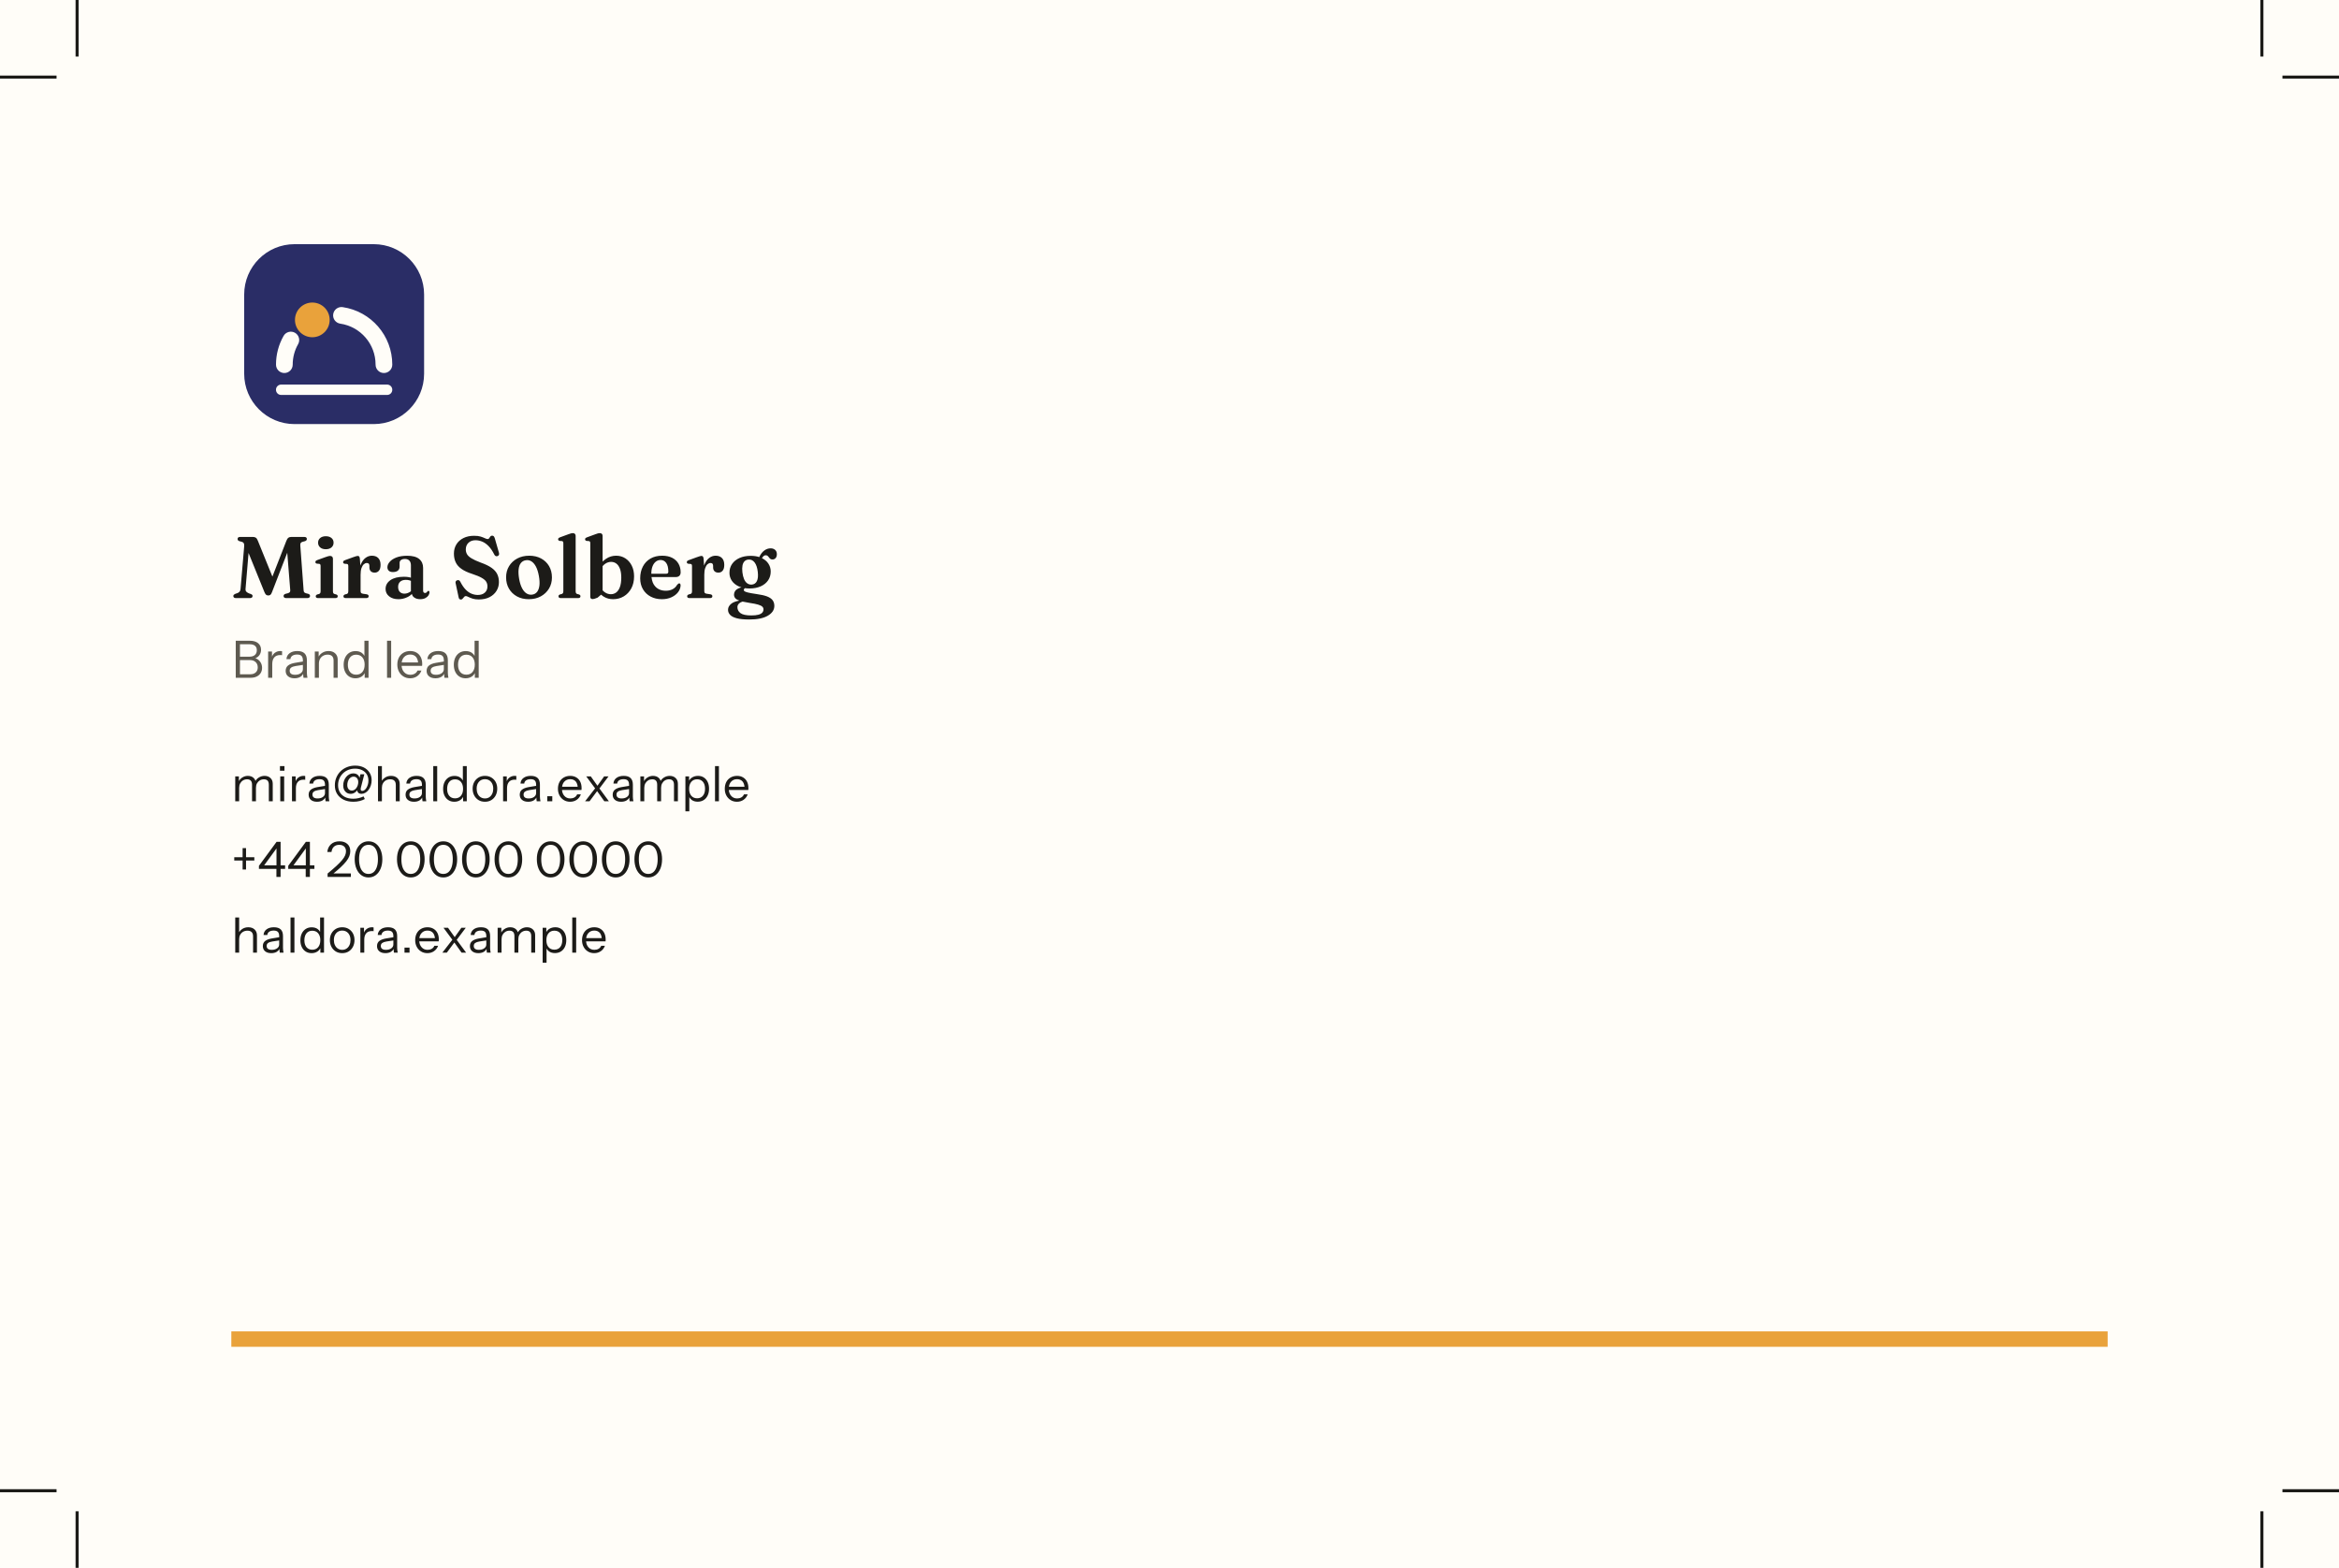
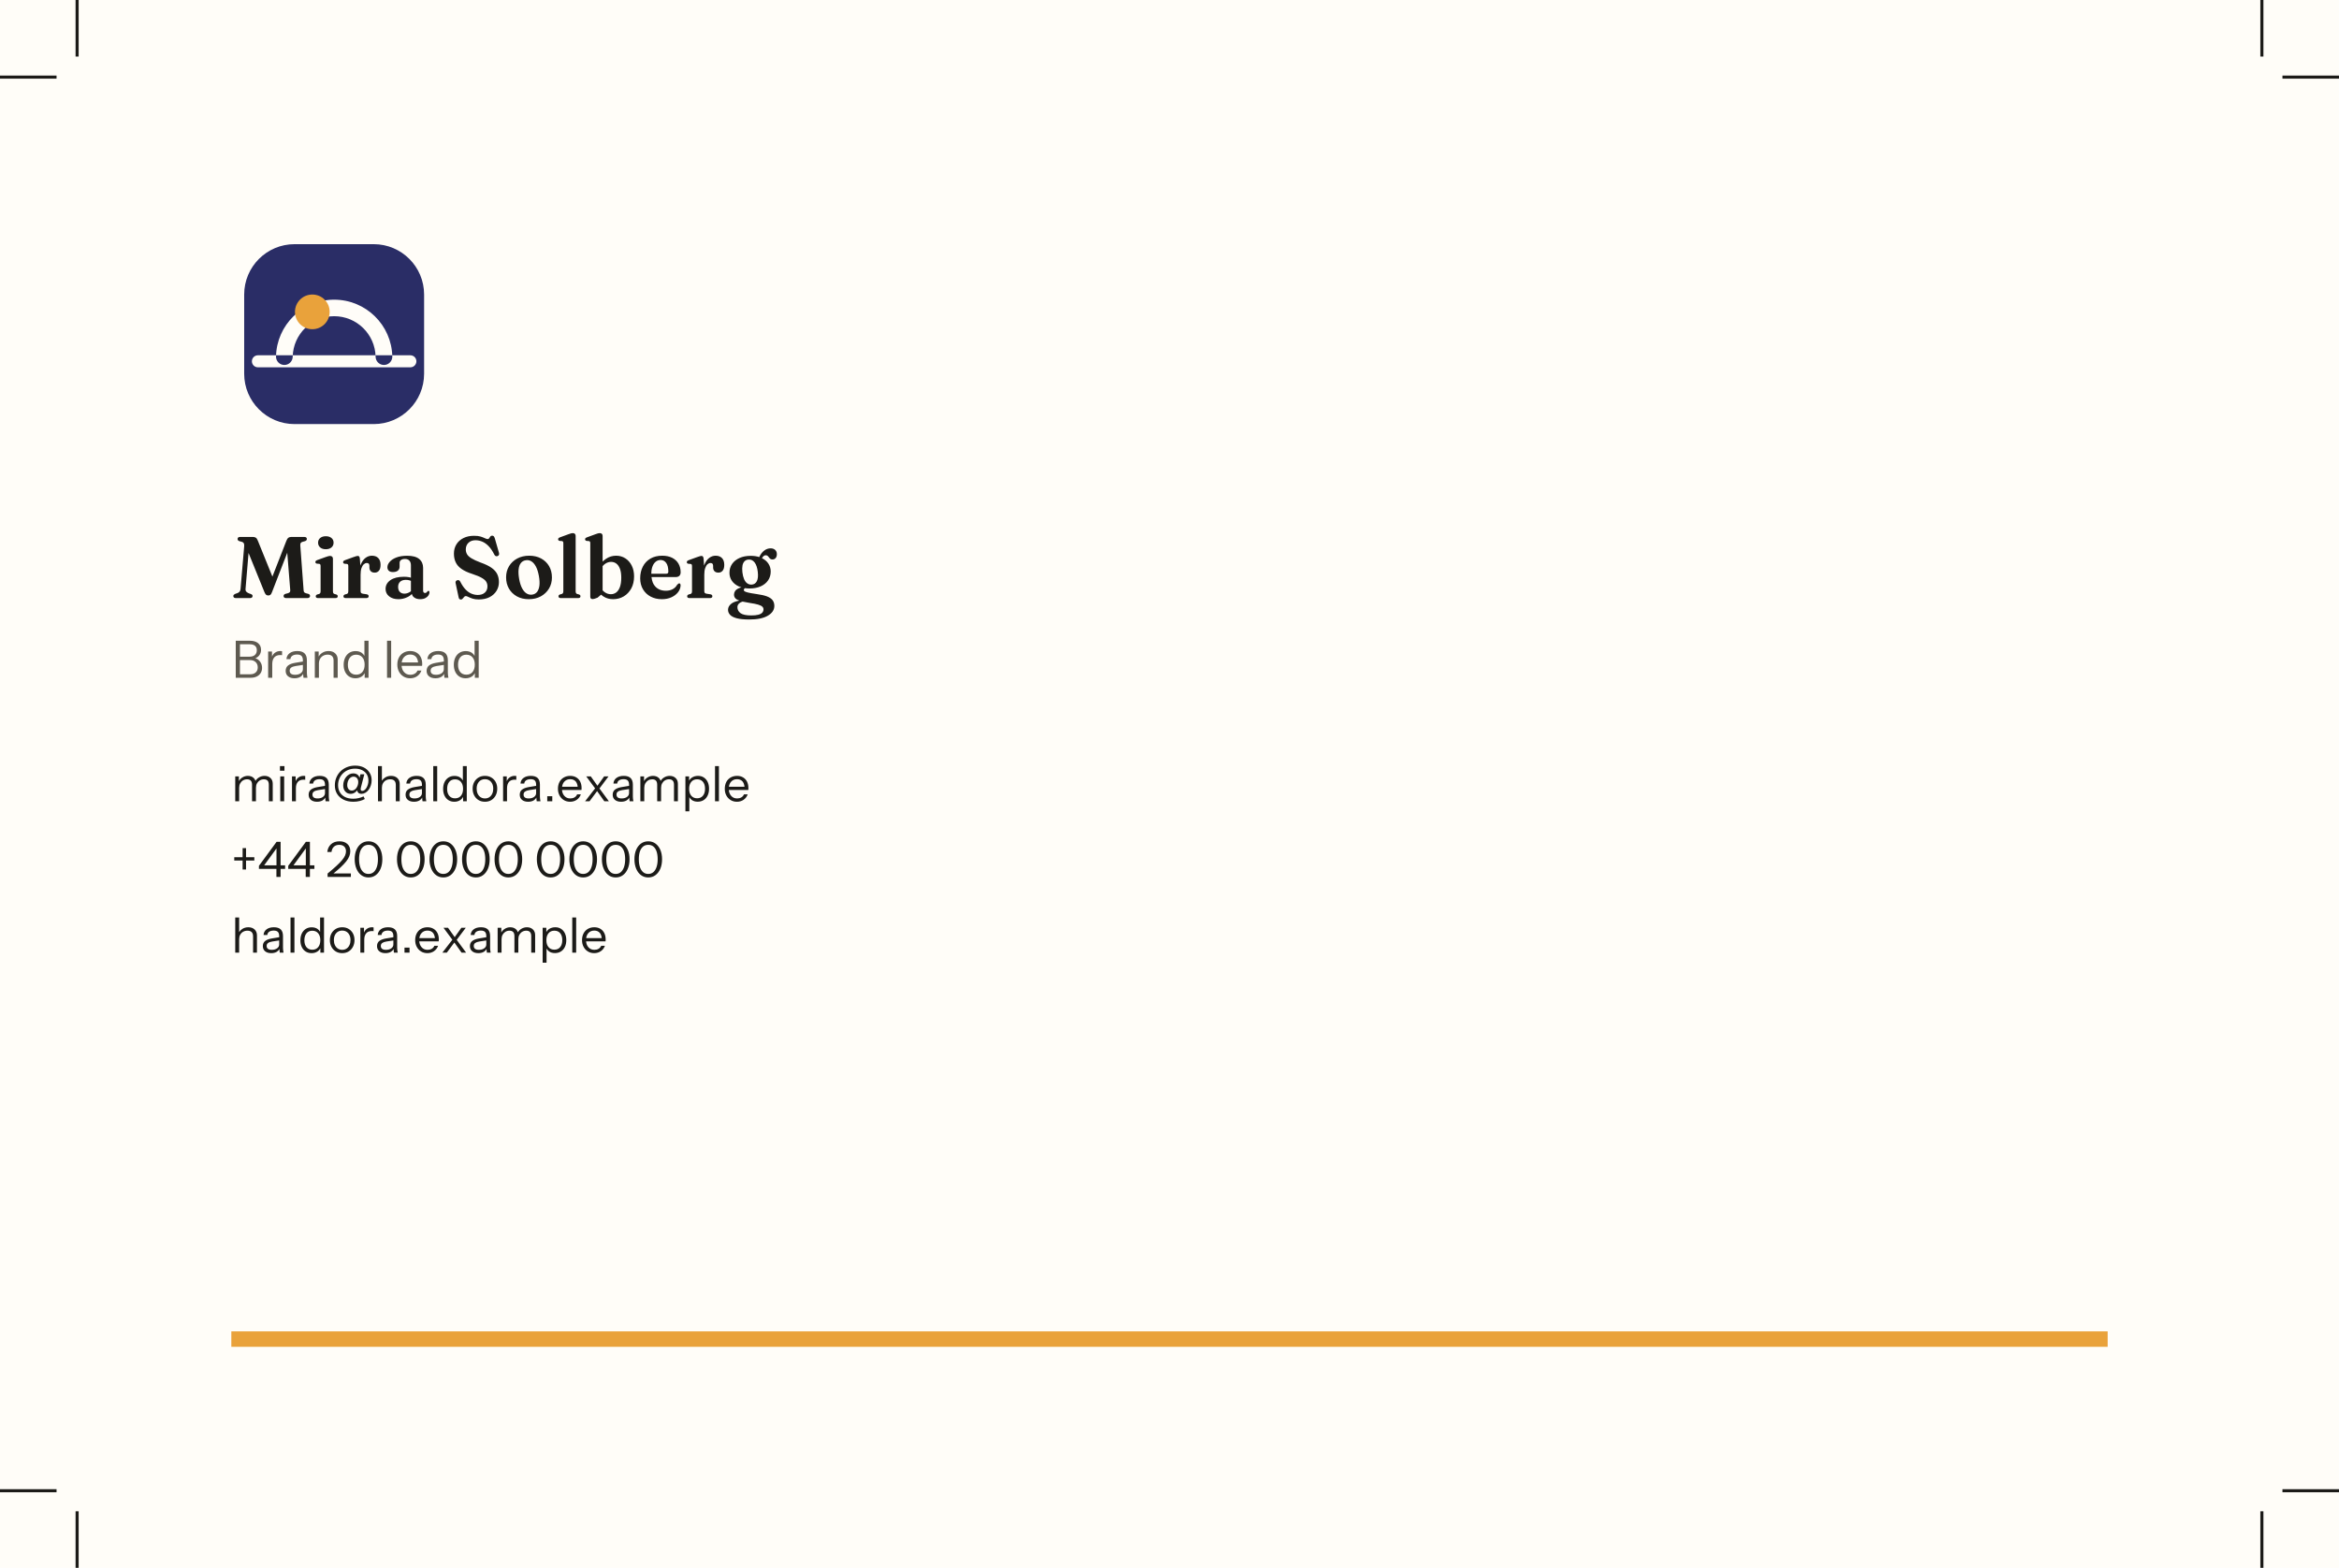
<svg xmlns="http://www.w3.org/2000/svg" width="910" height="610" viewBox="0 0 910 610">
  <path fill="#fffdf8" d="M0 0h910v610H0Z" />
-   <path fill="#2a2d66" fill-rule="evenodd" d="M114.6 95h30.8a19.6 19.6 0 0 1 19.6 19.6v30.8a19.6 19.6 0 0 1-19.6 19.6h-30.8A19.6 19.6 0 0 1 95 145.4v-30.8A19.6 19.6 0 0 1 114.6 95m-7.22 46.88a22.6 22.6 0 0 1 2.95-11.19 3.25 3.25 0 0 1 5.65 3.22 16 16 0 0 0-2.1 7.97 3.25 3.25 0 0 1-6.5 0m25.92-22.39a22.6 22.6 0 0 1 19.32 22.39 3.25 3.25 0 0 1-6.5 0 16.1 16.1 0 0 0-13.77-15.96 3.25 3.25 0 0 1 .95-6.43m-23.91 30.14h41.22a2 2 0 0 1 2.01 2.01 2 2 0 0 1-2.01 2.02h-41.22a2 2 0 0 1-2.02-2.02 2 2 0 0 1 2.02-2.01" />
-   <path fill="#e9a23b" d="M114.76 124.46a6.75 6.75 0 1 0 13.5 0 6.75 6.75 0 1 0-13.5 0" />
+   <path fill="#2a2d66" fill-rule="evenodd" d="M114.6 95h30.8a19.6 19.6 0 0 1 19.6 19.6v30.8a19.6 19.6 0 0 1-19.6 19.6h-30.8A19.6 19.6 0 0 1 95 145.4v-30.8A19.6 19.6 0 0 1 114.6 95m-7.22 43.75a22.63 22.63 0 0 1 45.25 0 3.25 3.25 0 0 1-6.5 0 16.13 16.13 0 0 0-32.25 0 3.25 3.25 0 0 1-6.5 0m-7.04-.52h59.32a2.34 2.34 0 0 1 2.34 2.34 2.34 2.34 0 0 1-2.34 2.34h-59.32a2.34 2.34 0 0 1-2.34-2.34 2.34 2.34 0 0 1 2.34-2.34" />
+   <path fill="#e9a23b" d="M114.76 121.34a6.75 6.75 0 1 0 13.5 0 6.75 6.75 0 1 0-13.5 0" />
  <path fill="#1c1b18" d="m100.32 210.38 5.66 13.96 5.42-13.89q.33-.87.78-1.21t1.23-.34h4.91q.53 0 .79.2.27.21.27.58 0 .32-.18.54-.18.21-.55.33l-.87.24q-.58.15-.78.46-.21.3-.17.98l1.29 17.39q.03.58.24.82.22.24.73.39l.85.22q.35.12.52.32.16.21.16.51 0 .34-.26.58-.25.24-.78.24h-8.19q-.53 0-.79-.21-.27-.22-.27-.57 0-.31.16-.52.17-.21.57-.35l.87-.22q.6-.17.81-.43.21-.25.18-.78l-1.16-14.57-5.93 15.32q-.31.82-.63 1.06t-.77.25q-.32 0-.59-.09-.27-.1-.5-.39t-.49-.9l-6.15-15.16-1.17 13.97q-.06.73.31 1.11.37.37 1.01.64l.83.29q.28.12.43.28t.15.45q0 .38-.25.6-.26.22-.78.22h-5.41q-.53 0-.78-.21-.26-.22-.26-.57 0-.36.22-.55t.58-.34l.68-.23q.58-.19.93-.58t.4-1.12L95 212.54q.07-.8-.16-1.2t-.81-.55l-.83-.22q-.39-.12-.58-.33-.19-.2-.19-.54 0-.8 1.07-.8h4.85q.73 0 1.18.3.45.29.79 1.18m29.21 6.99v12.61q0 .53.14.77.14.25.45.35l.65.17q.32.1.47.28.16.18.16.45 0 .33-.23.51-.22.19-.71.19h-6.7q-.47 0-.7-.19-.22-.18-.22-.51 0-.25.16-.43.15-.18.47-.3l.67-.17q.3-.12.45-.36.14-.23.14-.76v-9.74q0-.44-.13-.63-.12-.19-.41-.24l-.9-.07q-.31-.06-.45-.22-.13-.15-.13-.39 0-.29.16-.46t.62-.34l3.16-1.15q.66-.24 1.06-.34t.68-.11q.57 0 .85.3t.29.78m-2.78-3.68q-1.36 0-2.18-.7-.82-.71-.82-1.85t.82-1.82 2.18-.69q1.38 0 2.21.69.82.68.82 1.82t-.82 1.85q-.83.7-2.21.7m13.26 3.69.19 2.67.19-.49q.7-1.67 1.83-2.51t2.45-.84q1.62 0 2.5.92.89.92.89 2.63 0 1.53-.63 2.28t-1.64.75-1.54-.55q-.53-.54-.53-1.51v-.61q-.02-.54-.25-.81-.24-.26-.79-.26-.59 0-1.14.49-.56.49-.91 1.5-.34 1-.34 2.56v6.36q0 .5.19.73.2.22.71.31l1.46.22q.39.07.59.26.19.18.19.51 0 .34-.25.52-.24.19-.7.19h-7.94q-.48 0-.7-.19-.22-.18-.22-.51 0-.25.16-.43.15-.18.47-.3l.66-.17q.31-.1.45-.35t.15-.77v-9.71q0-.44-.13-.63-.13-.18-.41-.23l-.91-.07q-.3-.07-.44-.22-.13-.16-.13-.39 0-.29.17-.46t.61-.34l3.09-1.13q.84-.32 1.23-.41.39-.1.61-.1.37 0 .56.25t.25.84m10 11.77q0-2.13 1.9-3.44 1.89-1.31 5.29-1.31 1.11 0 2.01.19.34.07.66.17v-4.79q0-1.19-.6-1.85-.61-.65-1.71-.65-1 0-1.55.42-.54.43-.54 1.06v1.49q0 1.02-.68 1.58-.68.55-1.92.55-1.06 0-1.6-.5-.55-.51-.55-1.37 0-1.07.89-2.1.88-1.03 2.6-1.7t4.23-.67q3.13 0 4.65 1.26 1.52 1.27 1.52 3.43v8.84q0 .47.2.71.19.24.55.24t.56-.18.33-.36q.08-.12.18-.2t.26-.08q.2 0 .3.16.1.15.1.41 0 .57-.39 1.19-.4.61-1.19 1.04t-1.98.44q-1.52 0-2.42-.7-.7-.51-.87-1.35-.78.82-1.88 1.31-1.58.74-3.35.74-2.23 0-3.61-1.11-1.39-1.11-1.39-2.87m9.86.88v-4.05q-.34-.13-.68-.22-.61-.15-1.31-.15-1.41 0-2.2.72-.79.73-.79 2 0 1.28.67 1.96t1.74.68q.92 0 1.77-.43.43-.2.8-.51m26.37 3.2q-1.4 0-2.4-.33-1-.34-1.64-.66t-.94-.32q-.34 0-.57.2t-.41.47q-.2.26-.42.47t-.54.2q-.36 0-.59-.21t-.31-.71l-1.18-5.54q-.06-.37.1-.65.16-.27.53-.39.41-.13.72.02.3.15.52.6.97 1.9 2.07 3.02t2.29 1.6 2.43.48q1.73 0 2.73-.91 1.01-.9 1.01-2.41.01-.99-.45-1.78-.45-.79-1.73-1.53-1.27-.75-3.77-1.57-2.59-.83-4.14-1.93-1.56-1.09-2.25-2.56-.7-1.46-.7-3.4 0-2.05.98-3.62.97-1.56 2.75-2.44t4.16-.87q1.53 0 2.53.31 1 .32 1.65.64t1.07.32q.37 0 .58-.33t.44-.66.71-.33q.38 0 .62.23.25.24.44.89l1.6 5.57q.13.45-.03.8-.16.34-.55.46-.39.14-.71-.02t-.52-.56q-1.05-2.1-2.25-3.32t-2.47-1.74-2.59-.53q-1.73 0-2.76 1-1.03.99-1.03 2.59 0 .97.45 1.8t1.71 1.62 3.64 1.68q2.63.93 4.19 2.02t2.23 2.46.67 3.13q0 1.86-.94 3.39t-2.68 2.44-4.25.91m19.65-17.02q2.63 0 4.62 1.07t3.11 2.98 1.11 4.45q0 2.4-1.15 4.3t-3.17 3.01-4.69 1.11q-2.62 0-4.6-1.09t-3.1-3-1.12-4.42q0-2.43 1.14-4.32 1.15-1.9 3.17-2.99t4.68-1.1m1.21 15.13q1.15-.17 1.86-1.06.7-.9.9-2.46.19-1.56-.21-3.76t-1.14-3.61-1.77-2.05-2.21-.42q-1.17.18-1.88 1.08-.71.89-.88 2.45-.18 1.55.21 3.76.39 2.18 1.14 3.6t1.77 2.04 2.21.43m16.86-22.83v21.47q0 .53.14.77.15.25.46.35l.64.17q.32.1.48.28t.15.45q0 .33-.22.51-.22.19-.72.19h-6.69q-.48 0-.7-.19-.22-.18-.22-.51 0-.25.15-.43t.48-.3l.66-.17q.31-.12.45-.36t.15-.76v-18.62q0-.42-.13-.61-.13-.18-.42-.24l-.9-.06q-.31-.09-.44-.24-.14-.15-.14-.39 0-.27.17-.44t.61-.34l3.17-1.16q.68-.26 1.07-.36t.68-.1q.56 0 .84.3t.28.79m10.49 0v9.99q.66-.64 1.38-1.12 1.75-1.17 3.87-1.17 2.01 0 3.59 1.02t2.49 2.83.91 4.17q0 2.71-1.08 4.7t-2.93 3.1q-1.86 1.1-4.15 1.1-2.02 0-3.59-.96-.58-.34-1.07-.81l-1.39 1.17q-.85.34-1.23.45-.37.11-.71.11-.39 0-.64-.22t-.25-.68v-20.83q0-.42-.12-.61-.13-.18-.42-.24l-.9-.06q-.31-.09-.44-.24-.14-.15-.14-.39 0-.27.17-.44t.61-.34l3.17-1.16q.68-.26 1.06-.36t.69-.1q.56 0 .84.3t.28.79m0 11.75v9.43q.46.49.97.82 1.03.68 2.24.68 1.17 0 2.08-.68t1.44-2.12.53-3.65q0-2.07-.51-3.43t-1.4-2.03-2.04-.67q-1.22 0-2.29.73-.55.37-1.02.92m30.36 2.39q0 .9-.51 1.39t-1.49.48h-9.34q.24 2.37 1.48 3.68 1.53 1.64 4.1 1.64 1.49 0 2.62-.59 1.14-.6 1.76-1.7.31-.34.49-.46t.36-.12q.28 0 .39.25.12.24.12.58-.06 1.43-1.02 2.65-.95 1.21-2.56 1.94-1.62.74-3.71.74-2.46 0-4.37-1.02-1.9-1.01-2.98-2.84t-1.08-4.27q0-2.57 1.03-4.56t2.95-3.11 4.59-1.12q2.27 0 3.88.82 1.61.83 2.45 2.28.84 1.46.84 3.34m-11.41.58h5.75q.87 0 .87-.78 0-2.25-.82-3.41t-2.19-1.16q-1.06 0-1.87.64-.82.65-1.28 1.84t-.46 2.87m20.34-5.85.18 2.67.19-.49q.7-1.67 1.84-2.51 1.13-.84 2.44-.84 1.62 0 2.5.92.89.92.89 2.63 0 1.53-.63 2.28t-1.63.75q-1.02 0-1.55-.55-.53-.54-.53-1.51v-.61q-.02-.54-.25-.81-.24-.26-.79-.26-.59 0-1.14.49-.56.49-.9 1.5-.35 1-.35 2.56v6.36q0 .5.19.73.2.22.71.31l1.46.22q.39.07.59.26.19.18.19.51 0 .34-.24.52-.25.19-.71.19h-7.94q-.47 0-.7-.19-.22-.18-.22-.51 0-.25.16-.43.15-.18.47-.3l.67-.17q.3-.1.45-.35.14-.24.14-.77v-9.71q0-.44-.13-.63-.12-.18-.41-.23l-.9-.07q-.31-.07-.45-.22-.13-.16-.13-.39 0-.29.17-.46t.61-.34l3.09-1.13q.84-.32 1.23-.41.39-.1.61-.1.37 0 .56.25t.26.84m20.67 13.76q-2.37-.34-3.43-.61t-1.33-.5-.27-.49.22-.51q.08-.1.22-.19.85.12 1.78.12 2.48 0 4.35-.83 1.86-.84 2.88-2.32 1.02-1.49 1.02-3.46 0-1.72-.94-3.11-.88-1.3-2.48-2.08.29-.46.51-.69.41-.43.95-.43.5 0 .78.25.28.24.5.57t.52.57.85.24q.79 0 1.25-.57t.45-1.5q0-1.06-.68-1.66t-1.75-.6q-1.31 0-2.46.85-1.16.85-1.96 2.55-1.46-.48-3.33-.48-2.48 0-4.34.83-1.86.84-2.89 2.32-1.03 1.49-1.03 3.46 0 1.72.94 3.11.95 1.38 2.7 2.18.47.22 1.02.37-.67.16-1.12.38-.97.46-1.37 1.09t-.4 1.34q0 .82.49 1.39.43.53 1.55.94-2.09.42-3.06 1.19-1.31 1.04-1.31 2.38 0 1.09.78 1.95t2.59 1.35 4.89.49q4.74 0 7.25-1.49 2.51-1.48 2.51-3.81 0-1.28-.66-2.18-.65-.9-2.15-1.49-1.51-.58-4.04-.92m-3.2-13.43q1.46-.11 2.4 1.15t1.21 3.64q.27 2.33-.35 3.59t-2.03 1.36q-.97.05-1.72-.49-.75-.53-1.23-1.63-.47-1.1-.66-2.68-.17-1.56.04-2.63t.81-1.66 1.53-.65m-2.31 16.35q1.16.27 2.84.53 2.07.3 3.23.65 1.15.35 1.61.79t.46 1.04q0 .75-.47 1.28-.48.54-1.52.82-1.03.28-2.75.28-2.99 0-4.2-.89-1.21-.9-1.21-2.36 0-.8.68-1.44.5-.46 1.33-.7" />
  <path fill="#5e5a50" d="M97.54 263.7h-5.82v-14.4h5.56q1.98 0 3.13.94t1.15 2.56q0 1.02-.46 1.82t-1.26 1.24q-.24.14-.48.24.38.12.72.32.86.52 1.37 1.41t.51 2.03-.55 2.01-1.55 1.35-2.32.48m-.28-6.88h-3.9v5.52h4.04q1.32 0 2.1-.72t.78-1.94q0-1.3-.82-2.08t-2.2-.78m-.12-6.16h-3.78v4.84h3.68q1.36 0 2.12-.66t.76-1.86q0-1.12-.71-1.72t-2.07-.6m8.78 13.04h-1.6v-10.2h1.5v1.98q.38-.96 1.12-1.5.92-.68 2.12-.68.5 0 .68.08v1.54q-.1-.04-.28-.05l-.44-.01q-1.52 0-2.31.91t-.79 2.61zm13.7 0h-1.54q-.08-.34-.1-.78-.04-.32-.04-.76-.36.74-1.08 1.18-.94.56-2.28.56-1.58 0-2.51-.77t-.93-2.11.92-2.08 2.68-1.04l3.1-.52v-.46q0-1.16-.53-1.71t-1.71-.55q-1.16 0-1.85.47t-.77 1.33h-1.54q.1-1.48 1.24-2.32t2.98-.84q1.9 0 2.82.9t.92 2.7v4.9q0 .44.06.91t.16.99m-1.78-3.36v-1.64l-2.86.44q-1.12.18-1.7.6t-.58 1.22q0 .78.53 1.18t1.57.4q1.34 0 2.19-.61t.85-1.59m6.24 3.36h-1.6v-10.2h1.5v1.94q.52-.92 1.44-1.48 1.06-.66 2.42-.66 1.6 0 2.57.91t.97 2.39v7.1h-1.6v-6.68q0-1.16-.58-1.74t-1.72-.58q-1 0-1.77.44t-1.2 1.22-.43 1.82zm19.3 0h-1.5v-1.82q-.4.82-1.18 1.34-1.02.68-2.42.68-1.38 0-2.41-.66t-1.6-1.84-.57-2.76q0-1.6.58-2.8t1.62-1.86 2.44-.66q1.44 0 2.42.7.64.46 1.02 1.16v-5.88h1.6zm-4.8-1.2q1.54 0 2.41-1.05t.87-2.87q0-1.78-.88-2.82t-2.4-1.04-2.38 1.04-.86 2.88q0 1.8.86 2.83t2.38 1.03m13.6 1.2h-1.6v-14.4h1.6zm7.38.2q-1.46 0-2.58-.69t-1.76-1.89-.64-2.76.63-2.75 1.77-1.85 2.62-.66q1.42 0 2.47.62t1.62 1.74.57 2.64l-.01.38q-.01.18-.05.4h-7.96q.12 1.44.92 2.36.92 1.1 2.48 1.1.98 0 1.72-.43t1.08-1.23h1.52q-.5 1.4-1.67 2.21t-2.73.81m-3.28-6.16h6.38q-.14-1.3-.76-2.1-.82-.98-2.3-.98-1.52 0-2.44 1.04-.72.82-.88 2.04m18.18 5.96h-1.54q-.08-.34-.1-.78-.04-.32-.04-.76-.36.74-1.08 1.18-.94.56-2.28.56-1.58 0-2.51-.77t-.93-2.11.92-2.08 2.68-1.04l3.1-.52v-.46q0-1.16-.53-1.71t-1.71-.55q-1.16 0-1.85.47t-.77 1.33h-1.54q.1-1.48 1.24-2.32t2.98-.84q1.9 0 2.82.9t.92 2.7v4.9q0 .44.06.91t.16.99m-1.78-3.36v-1.64l-2.86.44q-1.12.18-1.7.6t-.58 1.22q0 .78.53 1.18t1.57.4q1.34 0 2.19-.61t.85-1.59m13.56 3.36h-1.5v-1.82q-.4.82-1.18 1.34-1.02.68-2.42.68-1.38 0-2.41-.66t-1.6-1.84-.57-2.76q0-1.6.58-2.8t1.62-1.86 2.44-.66q1.44 0 2.42.7.64.46 1.02 1.16v-5.88h1.6zm-4.8-1.2q1.54 0 2.41-1.05t.87-2.87q0-1.78-.88-2.82t-2.4-1.04-2.38 1.04-.86 2.88q0 1.8.86 2.83t2.38 1.03" />
  <path fill="#1c1b18" d="M93.04 311.75h-1.52v-9.69h1.42v1.84q.48-.87 1.33-1.4.99-.63 2.15-.63 1.41 0 2.28.82.5.47.7 1.12.48-.8 1.32-1.31 1.02-.63 2.2-.63 1.41 0 2.3.83.89.82.89 2.23v6.82h-1.52v-6.42q0-1.1-.49-1.62-.5-.51-1.43-.51-.87 0-1.57.42t-1.12 1.16q-.4.74-.4 1.73v5.24h-1.52v-6.42q0-1.1-.5-1.62-.49-.51-1.42-.51-.88 0-1.58.42t-1.11 1.16-.41 1.73zm17.52 0h-1.52v-9.69h1.52zm.11-11.89h-1.75v-1.79h1.75zm4.45 11.89h-1.52v-9.69h1.42v1.88q.36-.91 1.07-1.42.87-.65 2.01-.65.48 0 .65.08v1.46q-.1-.04-.27-.05l-.42-.01q-1.44 0-2.19.87-.75.86-.75 2.48zm13.01 0h-1.46q-.08-.32-.09-.74-.04-.3-.04-.72-.34.7-1.03 1.12-.89.53-2.17.53-1.5 0-2.38-.73t-.88-2.01.87-1.97 2.55-.99l2.94-.49v-.44q0-1.1-.5-1.63t-1.63-.52q-1.1 0-1.75.45-.66.45-.74 1.26h-1.46q.1-1.4 1.18-2.2t2.83-.8q1.81 0 2.68.85.87.86.87 2.57v4.66q0 .41.06.86t.15.94m-1.69-3.19V307l-2.71.42q-1.07.17-1.62.57t-.55 1.16q0 .74.5 1.12.51.38 1.49.38 1.28 0 2.08-.58.81-.58.81-1.51m11.06 3.38q-2.19 0-3.81-.8t-2.52-2.23-.89-3.37q0-1.62.58-3.01.58-1.4 1.64-2.45 1.07-1.04 2.52-1.62t3.18-.58q1.9 0 3.34.72 1.43.72 2.24 2.01t.81 2.95q0 1.08-.32 2.04-.31.96-.86 1.69-.55.74-1.27 1.15-.73.42-1.54.42-.59 0-1.02-.27-.43-.28-.56-.83-.04-.13-.04-.28-.43.56-.99.93-.74.45-1.57.45-1.28 0-2.08-.9-.81-.9-.81-2.35 0-.97.3-1.82.31-.86.85-1.5.54-.65 1.24-1.02.71-.37 1.5-.37 1.14 0 1.85.65.45.43.61 1.08l.36-1.39h1.5l-1.33 5.17q-.17.67-.03.99t.58.32.87-.33.76-.9.54-1.29.2-1.52q0-1.39-.64-2.43-.65-1.03-1.82-1.61t-2.71-.58q-1.46 0-2.67.49-1.22.5-2.1 1.38t-1.37 2.05-.49 2.52q0 1.59.71 2.77.7 1.18 2.02 1.84 1.32.65 3.2.65 1.05 0 2.08-.24 1.04-.23 1.91-.67l.48 1.03q-.82.47-1.99.77-1.17.29-2.44.29m-.59-4.35q.5 0 .94-.27.45-.26.79-.73t.54-1.06q.2-.6.2-1.25 0-.95-.5-1.53-.51-.58-1.34-.58-.5 0-.94.25-.45.25-.79.69-.34.45-.53 1.05t-.19 1.28q0 .99.5 1.57t1.32.58m11.67 4.16h-1.52v-13.68h1.52v5.68q.47-.76 1.27-1.25 1.01-.63 2.3-.63 1.52 0 2.44.86.92.87.92 2.27v6.75h-1.52v-6.35q0-1.1-.55-1.65t-1.63-.55q-.95 0-1.68.42-.74.42-1.14 1.16-.41.74-.41 1.73zm17.27 0h-1.46q-.08-.32-.1-.74-.04-.3-.04-.72-.34.7-1.02 1.12-.9.53-2.17.53-1.5 0-2.38-.73-.89-.73-.89-2.01t.88-1.97 2.54-.99l2.95-.49v-.44q0-1.1-.51-1.63-.5-.52-1.62-.52-1.1 0-1.76.45t-.73 1.26h-1.46q.09-1.4 1.18-2.2t2.83-.8q1.8 0 2.68.85.87.86.87 2.57v4.66q0 .41.06.86t.15.94m-1.69-3.19V307l-2.72.42q-1.06.17-1.61.57-.56.4-.56 1.16 0 .74.51 1.12.5.38 1.49.38 1.27 0 2.08-.58t.81-1.51m5.93 3.19h-1.53v-13.68h1.53zm11.51 0h-1.43v-1.73q-.38.78-1.12 1.27-.97.65-2.3.65-1.31 0-2.29-.63-.97-.62-1.52-1.75-.54-1.12-.54-2.62 0-1.52.55-2.66.56-1.14 1.54-1.76.99-.63 2.32-.63 1.37 0 2.3.66.61.44.97 1.11v-5.59h1.52zm-4.56-1.14q1.46 0 2.29-1 .83-.99.83-2.72 0-1.69-.84-2.68t-2.28-.99-2.26.99-.82 2.73q0 1.71.82 2.69t2.26.98m11.63 1.33q-1.43 0-2.51-.66-1.08-.67-1.68-1.82t-.6-2.59q0-1.47.61-2.59.6-1.12 1.68-1.76 1.07-.65 2.5-.65 1.44 0 2.51.65 1.08.64 1.68 1.76t.59 2.59q0 1.44-.59 2.59-.6 1.15-1.68 1.82-1.07.66-2.51.66m0-1.29q.99 0 1.71-.49.72-.48 1.12-1.34.4-.85.4-1.97 0-1.67-.89-2.68-.88-1.01-2.34-1.01-1.45 0-2.34 1.01t-.89 2.68q0 1.12.4 1.97.39.86 1.13 1.34t1.7.49m8.59 1.1h-1.53v-9.69h1.43v1.88q.36-.91 1.06-1.42.88-.65 2.02-.65.47 0 .64.08v1.46q-.09-.04-.26-.05l-.42-.01q-1.44 0-2.19.87-.75.86-.75 2.48zm13.01 0h-1.46q-.08-.32-.1-.74-.04-.3-.04-.72-.34.7-1.02 1.12-.89.53-2.17.53-1.5 0-2.38-.73-.89-.73-.89-2.01t.88-1.97 2.54-.99l2.95-.49v-.44q0-1.1-.5-1.63-.51-.52-1.63-.52-1.1 0-1.76.45t-.73 1.26h-1.46q.09-1.4 1.18-2.2t2.83-.8q1.8 0 2.68.85.87.86.87 2.57v4.66q0 .41.06.86t.15.94m-1.69-3.19V307l-2.72.42q-1.06.17-1.61.57t-.55 1.16q0 .74.5 1.12t1.49.38q1.27 0 2.08-.58t.81-1.51m6.29 3.19h-1.96v-1.96h1.96zm6.93.19q-1.38 0-2.45-.66-1.06-.65-1.67-1.79t-.61-2.62.6-2.62 1.68-1.75q1.09-.63 2.49-.63 1.35 0 2.35.59t1.54 1.65.54 2.51l-.01.36q-.01.17-.05.38h-7.56q.11 1.37.87 2.24.88 1.05 2.36 1.05.93 0 1.63-.41.71-.41 1.03-1.17h1.44q-.47 1.33-1.58 2.1-1.12.77-2.6.77m-3.11-5.85h6.06q-.13-1.24-.72-2-.78-.93-2.19-.93-1.44 0-2.32.99-.68.78-.83 1.94m18.2 5.66h-1.77l-2.81-3.95-2.95 3.95h-1.72l3.89-5.02-3.46-4.67h1.77l2.6 3.65 2.61-3.65h1.71l-3.54 4.71zm9.54 0h-1.47q-.07-.32-.09-.74-.04-.3-.04-.72-.34.7-1.03 1.12-.89.53-2.16.53-1.5 0-2.39-.73-.88-.73-.88-2.01t.87-1.97 2.55-.99l2.95-.49v-.44q0-1.1-.51-1.63-.5-.52-1.62-.52-1.1 0-1.76.45t-.73 1.26h-1.46q.09-1.4 1.17-2.2 1.09-.8 2.83-.8 1.81 0 2.68.85.88.86.88 2.57v4.66q0 .41.05.86t.16.94m-1.69-3.19V307l-2.72.42q-1.07.17-1.62.57t-.55 1.16q0 .74.51 1.12.5.38 1.49.38 1.27 0 2.08-.58t.81-1.51m5.92 3.19h-1.52v-9.69h1.43v1.84q.47-.87 1.33-1.4.99-.63 2.15-.63 1.4 0 2.28.82.49.47.7 1.12.47-.8 1.31-1.31 1.03-.63 2.2-.63 1.41 0 2.3.83.9.82.9 2.23v6.82h-1.52v-6.42q0-1.1-.5-1.62-.49-.51-1.42-.51-.88 0-1.58.42t-1.11 1.16-.41 1.73v5.24h-1.52v-6.42q0-1.1-.49-1.62-.5-.51-1.43-.51-.87 0-1.58.42-.7.42-1.11 1.16t-.41 1.73zm20.79.17q-1.37 0-2.3-.66-.61-.44-.97-1.11v5.5h-1.52v-13.59h1.43v1.69q.4-.76 1.16-1.25 1-.63 2.33-.63 1.3 0 2.25.63.96.62 1.5 1.75.53 1.12.53 2.62 0 1.52-.55 2.66t-1.54 1.76-2.32.63m-.23-1.33q1.45 0 2.26-1 .82-.99.82-2.72 0-1.71-.82-2.69t-2.26-.98-2.28 1-.83 2.72q0 1.7.83 2.68.84.99 2.28.99m8.48 1.16h-1.52v-13.68h1.52zm7.01.19q-1.39 0-2.45-.66-1.07-.65-1.68-1.79t-.6-2.62.59-2.62q.6-1.13 1.69-1.75t2.49-.63q1.34 0 2.34.59t1.54 1.65.54 2.51l-.01.36-.04.38h-7.57q.12 1.37.88 2.24.87 1.05 2.35 1.05.93 0 1.64-.41t1.02-1.17h1.45q-.48 1.33-1.59 2.1t-2.59.77m-3.12-5.85h6.06q-.13-1.24-.72-2-.78-.93-2.18-.93-1.45 0-2.32.99-.69.78-.84 1.94m-187.87 32.2h-1.33v-3.49h-3.25v-1.29h3.25v-3.52h1.33v3.52h3.23v1.29h-3.23zm13.45 2.91h-1.63v-3.15h-6.8v-1.18l6.87-9.35h1.56v9.16h1.75v1.37h-1.75zm-6.4-4.52h4.8v-6.58zm17.8 4.52h-1.63v-3.15h-6.8v-1.18l6.87-9.35h1.56v9.16h1.75v1.37h-1.75zm-6.4-4.52h4.81v-6.58zm22.34 4.52h-9.06v-1.33q2.05-1.69 3.43-2.96 1.38-1.28 2.2-2.26.83-.99 1.18-1.82t.35-1.62q0-1.18-.7-1.85-.7-.66-1.94-.66-1.27 0-2.05.72t-.95 2.07h-1.63q.18-1.86 1.43-3.01 1.24-1.15 3.32-1.15 1.91 0 3.05 1.03 1.14 1.02 1.14 2.81 0 .97-.37 1.94-.37.96-1.21 2.03-.85 1.06-2.22 2.34-1.14 1.06-2.73 2.35h6.76zm6.86.19q-1.61 0-2.82-.9t-1.88-2.51-.68-3.68.67-3.64q.66-1.56 1.88-2.45 1.22-.88 2.83-.88 1.62 0 2.82.88 1.21.89 1.88 2.45.68 1.57.68 3.64 0 2.09-.68 3.69-.67 1.6-1.88 2.5-1.2.9-2.82.9m0-1.37q1.16 0 1.98-.69.81-.69 1.25-1.98.44-1.28.44-3.07 0-1.76-.43-3.02-.43-1.25-1.24-1.91t-2-.65q-1.18 0-1.99.66-.82.67-1.25 1.91-.43 1.25-.43 3.01 0 1.79.44 3.08t1.25 1.98 1.98.68m16.45 1.37q-1.61 0-2.82-.9t-1.88-2.51-.67-3.68.66-3.64q.67-1.56 1.88-2.45 1.22-.88 2.83-.88 1.62 0 2.83.88 1.2.89 1.88 2.45.67 1.57.67 3.64 0 2.09-.67 3.69-.68 1.6-1.88 2.5-1.21.9-2.83.9m0-1.37q1.16 0 1.98-.69t1.25-1.98q.44-1.28.44-3.07 0-1.76-.43-3.02-.42-1.25-1.24-1.91t-2-.65q-1.17 0-1.99.66-.82.67-1.24 1.91-.43 1.25-.43 3.01 0 1.79.43 3.08.44 1.29 1.26 1.98t1.97.68m12.66 1.37q-1.62 0-2.82-.9-1.21-.9-1.88-2.51-.68-1.61-.68-3.68t.67-3.64 1.88-2.45 2.83-.88 2.82.88q1.21.89 1.88 2.45.68 1.57.68 3.64 0 2.09-.68 3.69-.67 1.6-1.88 2.5t-2.82.9m0-1.37q1.16 0 1.97-.69t1.26-1.98q.44-1.28.44-3.07 0-1.76-.43-3.02-.43-1.25-1.25-1.91-.81-.65-1.99-.65t-2 .66-1.24 1.91-.43 3.01q0 1.79.44 3.08t1.25 1.98 1.98.68m12.65 1.37q-1.61 0-2.82-.9t-1.88-2.51-.67-3.68.66-3.64q.67-1.56 1.88-2.45 1.22-.88 2.83-.88 1.62 0 2.82.88 1.21.89 1.89 2.45.67 1.57.67 3.64 0 2.09-.67 3.69-.68 1.6-1.89 2.5-1.2.9-2.82.9m0-1.37q1.16 0 1.98-.69t1.25-1.98q.44-1.28.44-3.07 0-1.76-.43-3.02-.43-1.25-1.24-1.91t-2-.65q-1.18 0-1.99.66-.82.67-1.25 1.91-.42 1.25-.42 3.01 0 1.79.43 3.08.44 1.29 1.26 1.98.81.68 1.97.68m12.66 1.37q-1.62 0-2.82-.9-1.21-.9-1.89-2.51t-.67-3.68.66-3.64q.67-1.56 1.89-2.45 1.21-.88 2.83-.88 1.61 0 2.82.88 1.2.89 1.88 2.45.67 1.57.67 3.64 0 2.09-.67 3.69-.68 1.6-1.88 2.5-1.21.9-2.82.9m0-1.37q1.16 0 1.97-.69t1.26-1.98q.43-1.28.43-3.07 0-1.76-.42-3.02-.43-1.25-1.25-1.91t-1.99-.65q-1.18 0-2 .66-.82.67-1.24 1.91-.43 1.25-.43 3.01 0 1.79.44 3.08.43 1.29 1.25 1.98t1.98.68m16.45 1.37q-1.61 0-2.82-.9t-1.88-2.51-.68-3.68.67-3.64q.66-1.56 1.88-2.45 1.22-.88 2.83-.88 1.62 0 2.82.88 1.21.89 1.88 2.45.68 1.57.68 3.64 0 2.09-.68 3.69-.67 1.6-1.88 2.5-1.2.9-2.82.9m0-1.37q1.16 0 1.98-.69.81-.69 1.25-1.98.44-1.28.44-3.07 0-1.76-.43-3.02-.43-1.25-1.24-1.91t-2-.65q-1.18 0-1.99.66-.82.67-1.25 1.91-.43 1.25-.43 3.01 0 1.79.44 3.08t1.25 1.98 1.98.68m12.65 1.37q-1.61 0-2.82-.9t-1.88-2.51-.67-3.68.66-3.64q.67-1.56 1.88-2.45 1.22-.88 2.83-.88 1.62 0 2.83.88 1.2.89 1.88 2.45.67 1.57.67 3.64 0 2.09-.67 3.69-.68 1.6-1.88 2.5-1.21.9-2.83.9m0-1.37q1.16 0 1.98-.69t1.25-1.98q.44-1.28.44-3.07 0-1.76-.43-3.02-.42-1.25-1.24-1.91t-2-.65q-1.17 0-1.99.66-.82.67-1.24 1.91-.43 1.25-.43 3.01 0 1.79.43 3.08.44 1.29 1.26 1.98t1.97.68m12.66 1.37q-1.62 0-2.82-.9-1.21-.9-1.88-2.51-.68-1.61-.68-3.68t.67-3.64 1.88-2.45 2.83-.88 2.82.88q1.21.89 1.88 2.45.68 1.57.68 3.64 0 2.09-.68 3.69-.67 1.6-1.88 2.5t-2.82.9m0-1.37q1.16 0 1.97-.69t1.26-1.98q.44-1.28.44-3.07 0-1.76-.43-3.02-.43-1.25-1.25-1.91-.81-.65-1.99-.65t-2 .66-1.24 1.91-.43 3.01q0 1.79.44 3.08t1.25 1.98 1.98.68m12.65 1.37q-1.61 0-2.82-.9t-1.88-2.51-.67-3.68.66-3.64q.67-1.56 1.88-2.45 1.22-.88 2.83-.88 1.62 0 2.82.88 1.21.89 1.89 2.45.67 1.57.67 3.64 0 2.09-.67 3.69-.68 1.6-1.89 2.5-1.2.9-2.82.9m0-1.37q1.16 0 1.98-.69t1.25-1.98q.44-1.28.44-3.07 0-1.76-.43-3.02-.43-1.25-1.24-1.91t-2-.65q-1.18 0-1.99.66-.82.67-1.25 1.91-.42 1.25-.42 3.01 0 1.79.43 3.08.44 1.29 1.26 1.98.81.68 1.97.68M93.04 370.65h-1.52v-13.68h1.52v5.68q.48-.76 1.27-1.25 1.01-.63 2.3-.63 1.52 0 2.44.86.92.87.92 2.27v6.75h-1.51v-6.35q0-1.1-.56-1.65-.55-.55-1.63-.55-.95 0-1.68.42t-1.14 1.16-.41 1.73zm17.27 0h-1.46q-.08-.32-.1-.74-.04-.3-.04-.72-.34.7-1.02 1.12-.89.53-2.17.53-1.5 0-2.38-.73t-.88-2.01.87-1.97 2.55-.99l2.94-.49v-.44q0-1.1-.5-1.63-.51-.52-1.63-.52-1.1 0-1.76.45t-.73 1.26h-1.46q.09-1.4 1.18-2.2t2.83-.8q1.8 0 2.68.85.87.86.87 2.57v4.66q0 .41.06.86t.15.94m-1.69-3.19v-1.56l-2.72.42q-1.06.17-1.61.57t-.55 1.16q0 .74.5 1.12t1.49.38q1.27 0 2.08-.58t.81-1.51m5.93 3.19h-1.52v-13.68h1.52zm11.51 0h-1.42v-1.73q-.38.78-1.12 1.27-.97.65-2.3.65-1.31 0-2.29-.63-.98-.62-1.52-1.75t-.54-2.62q0-1.52.55-2.66t1.54-1.76q.98-.63 2.31-.63 1.37 0 2.3.66.61.44.97 1.11v-5.59h1.52zm-4.56-1.14q1.46 0 2.29-1 .83-.99.83-2.72 0-1.69-.84-2.68-.83-.99-2.28-.99t-2.26.99-.82 2.73q0 1.71.82 2.69t2.26.98m11.63 1.33q-1.43 0-2.51-.66-1.08-.67-1.68-1.82t-.6-2.59q0-1.47.61-2.59t1.68-1.76 2.5-.65 2.52.65q1.07.64 1.67 1.76t.6 2.59q0 1.44-.6 2.59t-1.67 1.82q-1.08.66-2.52.66m0-1.29q.99 0 1.71-.49.72-.48 1.12-1.34.4-.85.4-1.97 0-1.67-.88-2.68-.89-1.01-2.35-1.01-1.44 0-2.34 1.01t-.89 2.68q0 1.12.4 1.97.4.86 1.13 1.34t1.7.49m8.59 1.1h-1.52v-9.69h1.42v1.88q.36-.91 1.07-1.42.87-.65 2.01-.65.48 0 .65.08v1.46q-.1-.04-.27-.05l-.42-.01q-1.44 0-2.19.87-.75.86-.75 2.48zm13.01 0h-1.46q-.08-.32-.1-.74-.03-.3-.03-.72-.35.7-1.03 1.12-.89.53-2.17.53-1.5 0-2.38-.73t-.88-2.01.87-1.97 2.55-.99l2.94-.49v-.44q0-1.1-.5-1.63-.51-.52-1.63-.52-1.1 0-1.75.45-.66.45-.74 1.26h-1.46q.1-1.4 1.18-2.2t2.83-.8q1.81 0 2.68.85.87.86.87 2.57v4.66q0 .41.06.86t.15.94m-1.69-3.19v-1.56l-2.72.42q-1.06.17-1.61.57t-.55 1.16q0 .74.5 1.12.51.38 1.49.38 1.28 0 2.08-.58.81-.58.81-1.51m6.29 3.19h-1.96v-1.96h1.96zm6.94.19q-1.39 0-2.46-.66-1.06-.65-1.67-1.79t-.61-2.62.6-2.62 1.68-1.75q1.09-.63 2.49-.63 1.35 0 2.35.59t1.54 1.65.54 2.51l-.01.36q-.01.17-.05.38h-7.56q.12 1.37.88 2.24.87 1.05 2.35 1.05.93 0 1.64-.41t1.02-1.17h1.45q-.48 1.33-1.59 2.1t-2.59.77m-3.12-5.85h6.06q-.13-1.24-.72-2-.78-.93-2.19-.93-1.44 0-2.31.99-.69.78-.84 1.94m18.2 5.66h-1.77l-2.81-3.95-2.94 3.95h-1.73l3.89-5.02-3.45-4.67h1.76l2.61 3.65 2.6-3.65h1.71l-3.54 4.71zm9.54 0h-1.46q-.08-.32-.1-.74-.04-.3-.04-.72-.34.7-1.02 1.12-.9.53-2.17.53-1.5 0-2.38-.73-.89-.73-.89-2.01t.88-1.97 2.54-.99l2.95-.49v-.44q0-1.1-.5-1.63-.51-.52-1.63-.52-1.1 0-1.76.45t-.73 1.26h-1.46q.09-1.4 1.18-2.2t2.83-.8q1.8 0 2.68.85.87.86.87 2.57v4.66q0 .41.06.86t.15.94m-1.69-3.19v-1.56l-2.72.42q-1.06.17-1.61.57t-.55 1.16q0 .74.5 1.12t1.49.38q1.27 0 2.08-.58t.81-1.51m5.93 3.19h-1.52v-9.69h1.42v1.84q.48-.87 1.33-1.4.99-.63 2.15-.63 1.4 0 2.28.82.49.47.7 1.12.48-.8 1.31-1.31 1.03-.63 2.21-.63 1.4 0 2.3.83.89.82.89 2.23v6.82h-1.52v-6.42q0-1.1-.5-1.62-.49-.51-1.42-.51-.87 0-1.58.42-.7.42-1.11 1.16t-.41 1.73v5.24h-1.52v-6.42q0-1.1-.49-1.62-.5-.51-1.43-.51-.87 0-1.57.42t-1.11 1.16-.41 1.73zm20.78.17q-1.37 0-2.3-.66-.6-.44-.97-1.11v5.5h-1.52v-13.59h1.43v1.69q.4-.76 1.16-1.25 1.01-.63 2.34-.63 1.29 0 2.25.63.96.62 1.49 1.75t.53 2.62q0 1.52-.55 2.66t-1.54 1.76-2.32.63m-.23-1.33q1.45 0 2.27-1 .81-.99.81-2.72 0-1.71-.81-2.69t-2.27-.98q-1.44 0-2.28 1t-.83 2.72q0 1.7.83 2.68.84.99 2.28.99m8.48 1.16h-1.52v-13.68h1.52zm7.01.19q-1.39 0-2.45-.66-1.07-.65-1.67-1.79-.61-1.14-.61-2.62t.6-2.62 1.68-1.75q1.08-.63 2.49-.63 1.35 0 2.34.59 1 .59 1.54 1.65.54 1.07.54 2.51v.36q-.01.17-.05.38h-7.56q.11 1.37.87 2.24.87 1.05 2.36 1.05.93 0 1.63-.41t1.03-1.17h1.44q-.48 1.33-1.59 2.1t-2.59.77m-3.12-5.85h6.06q-.13-1.24-.72-2-.78-.93-2.18-.93-1.45 0-2.32.99-.68.78-.84 1.94" />
  <path fill="#e9a23b" d="M90 518h730v6H90Z" />
  <path fill="none" stroke="#1c1b18" stroke-width="1.2" d="M30 0v22M0 30h22M880 0v22m30 8h-22M30 610v-22m-30-8h22m858 30v-22m30-8h-22" />
</svg>
